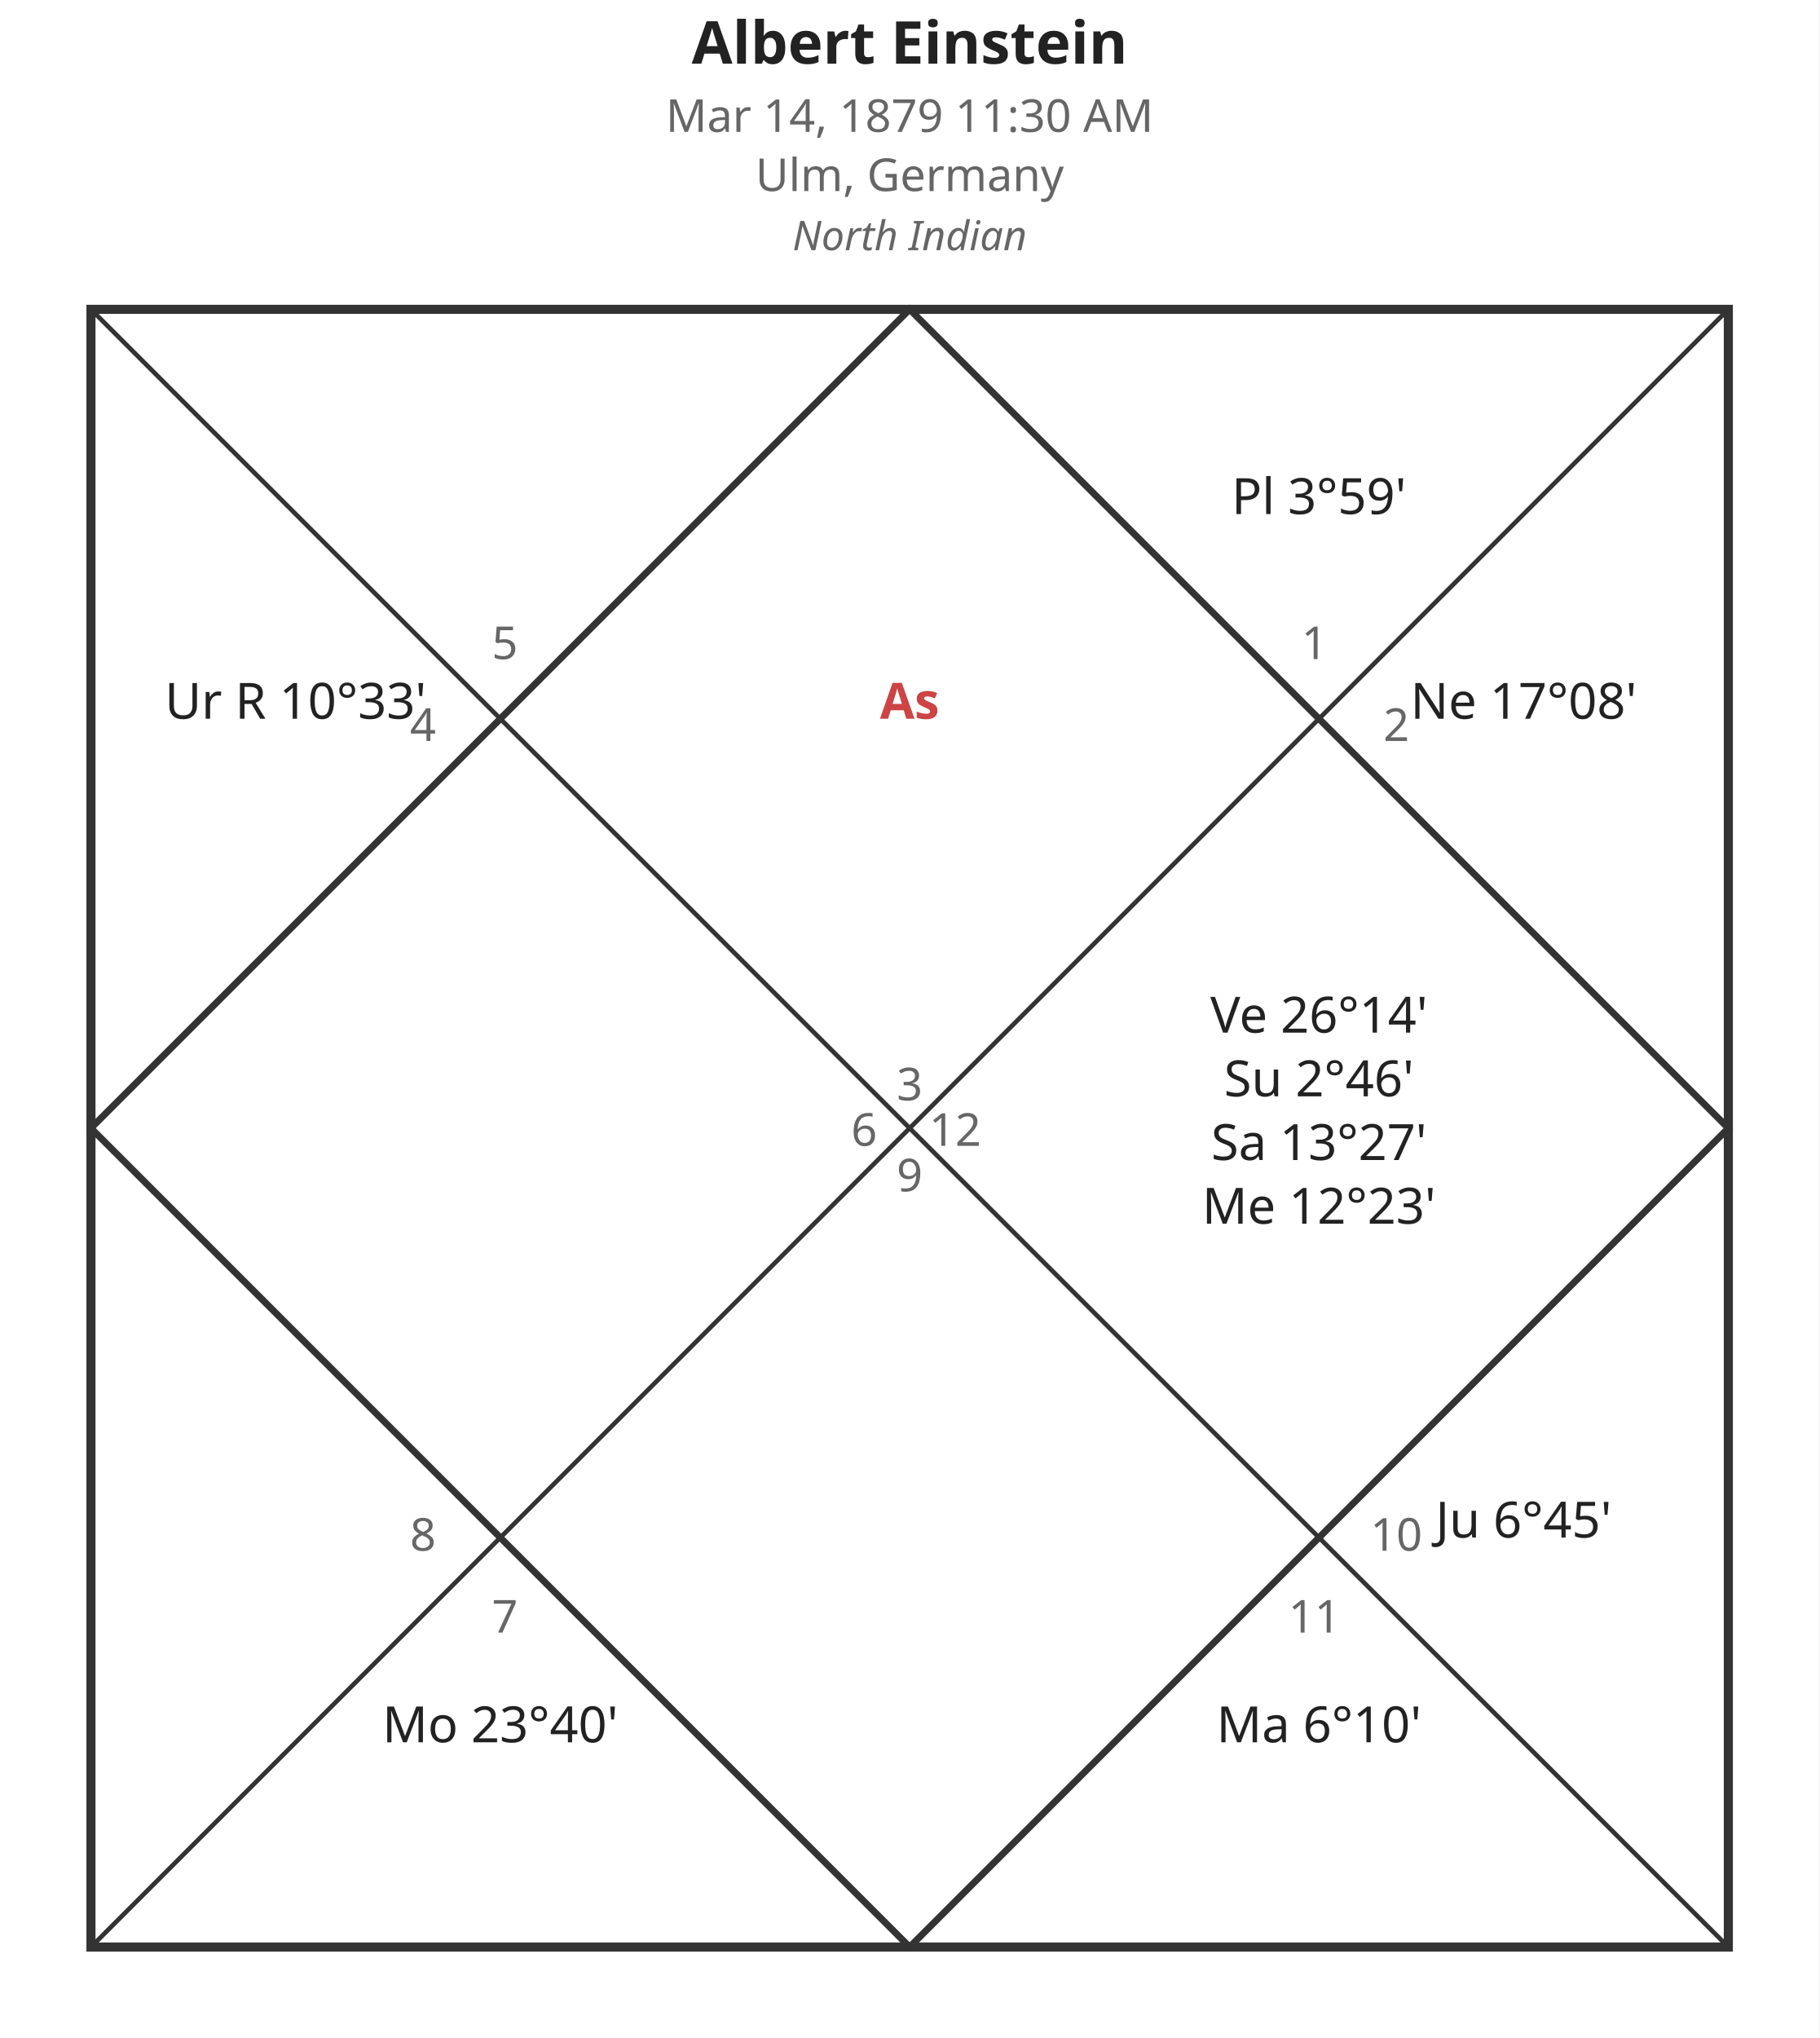
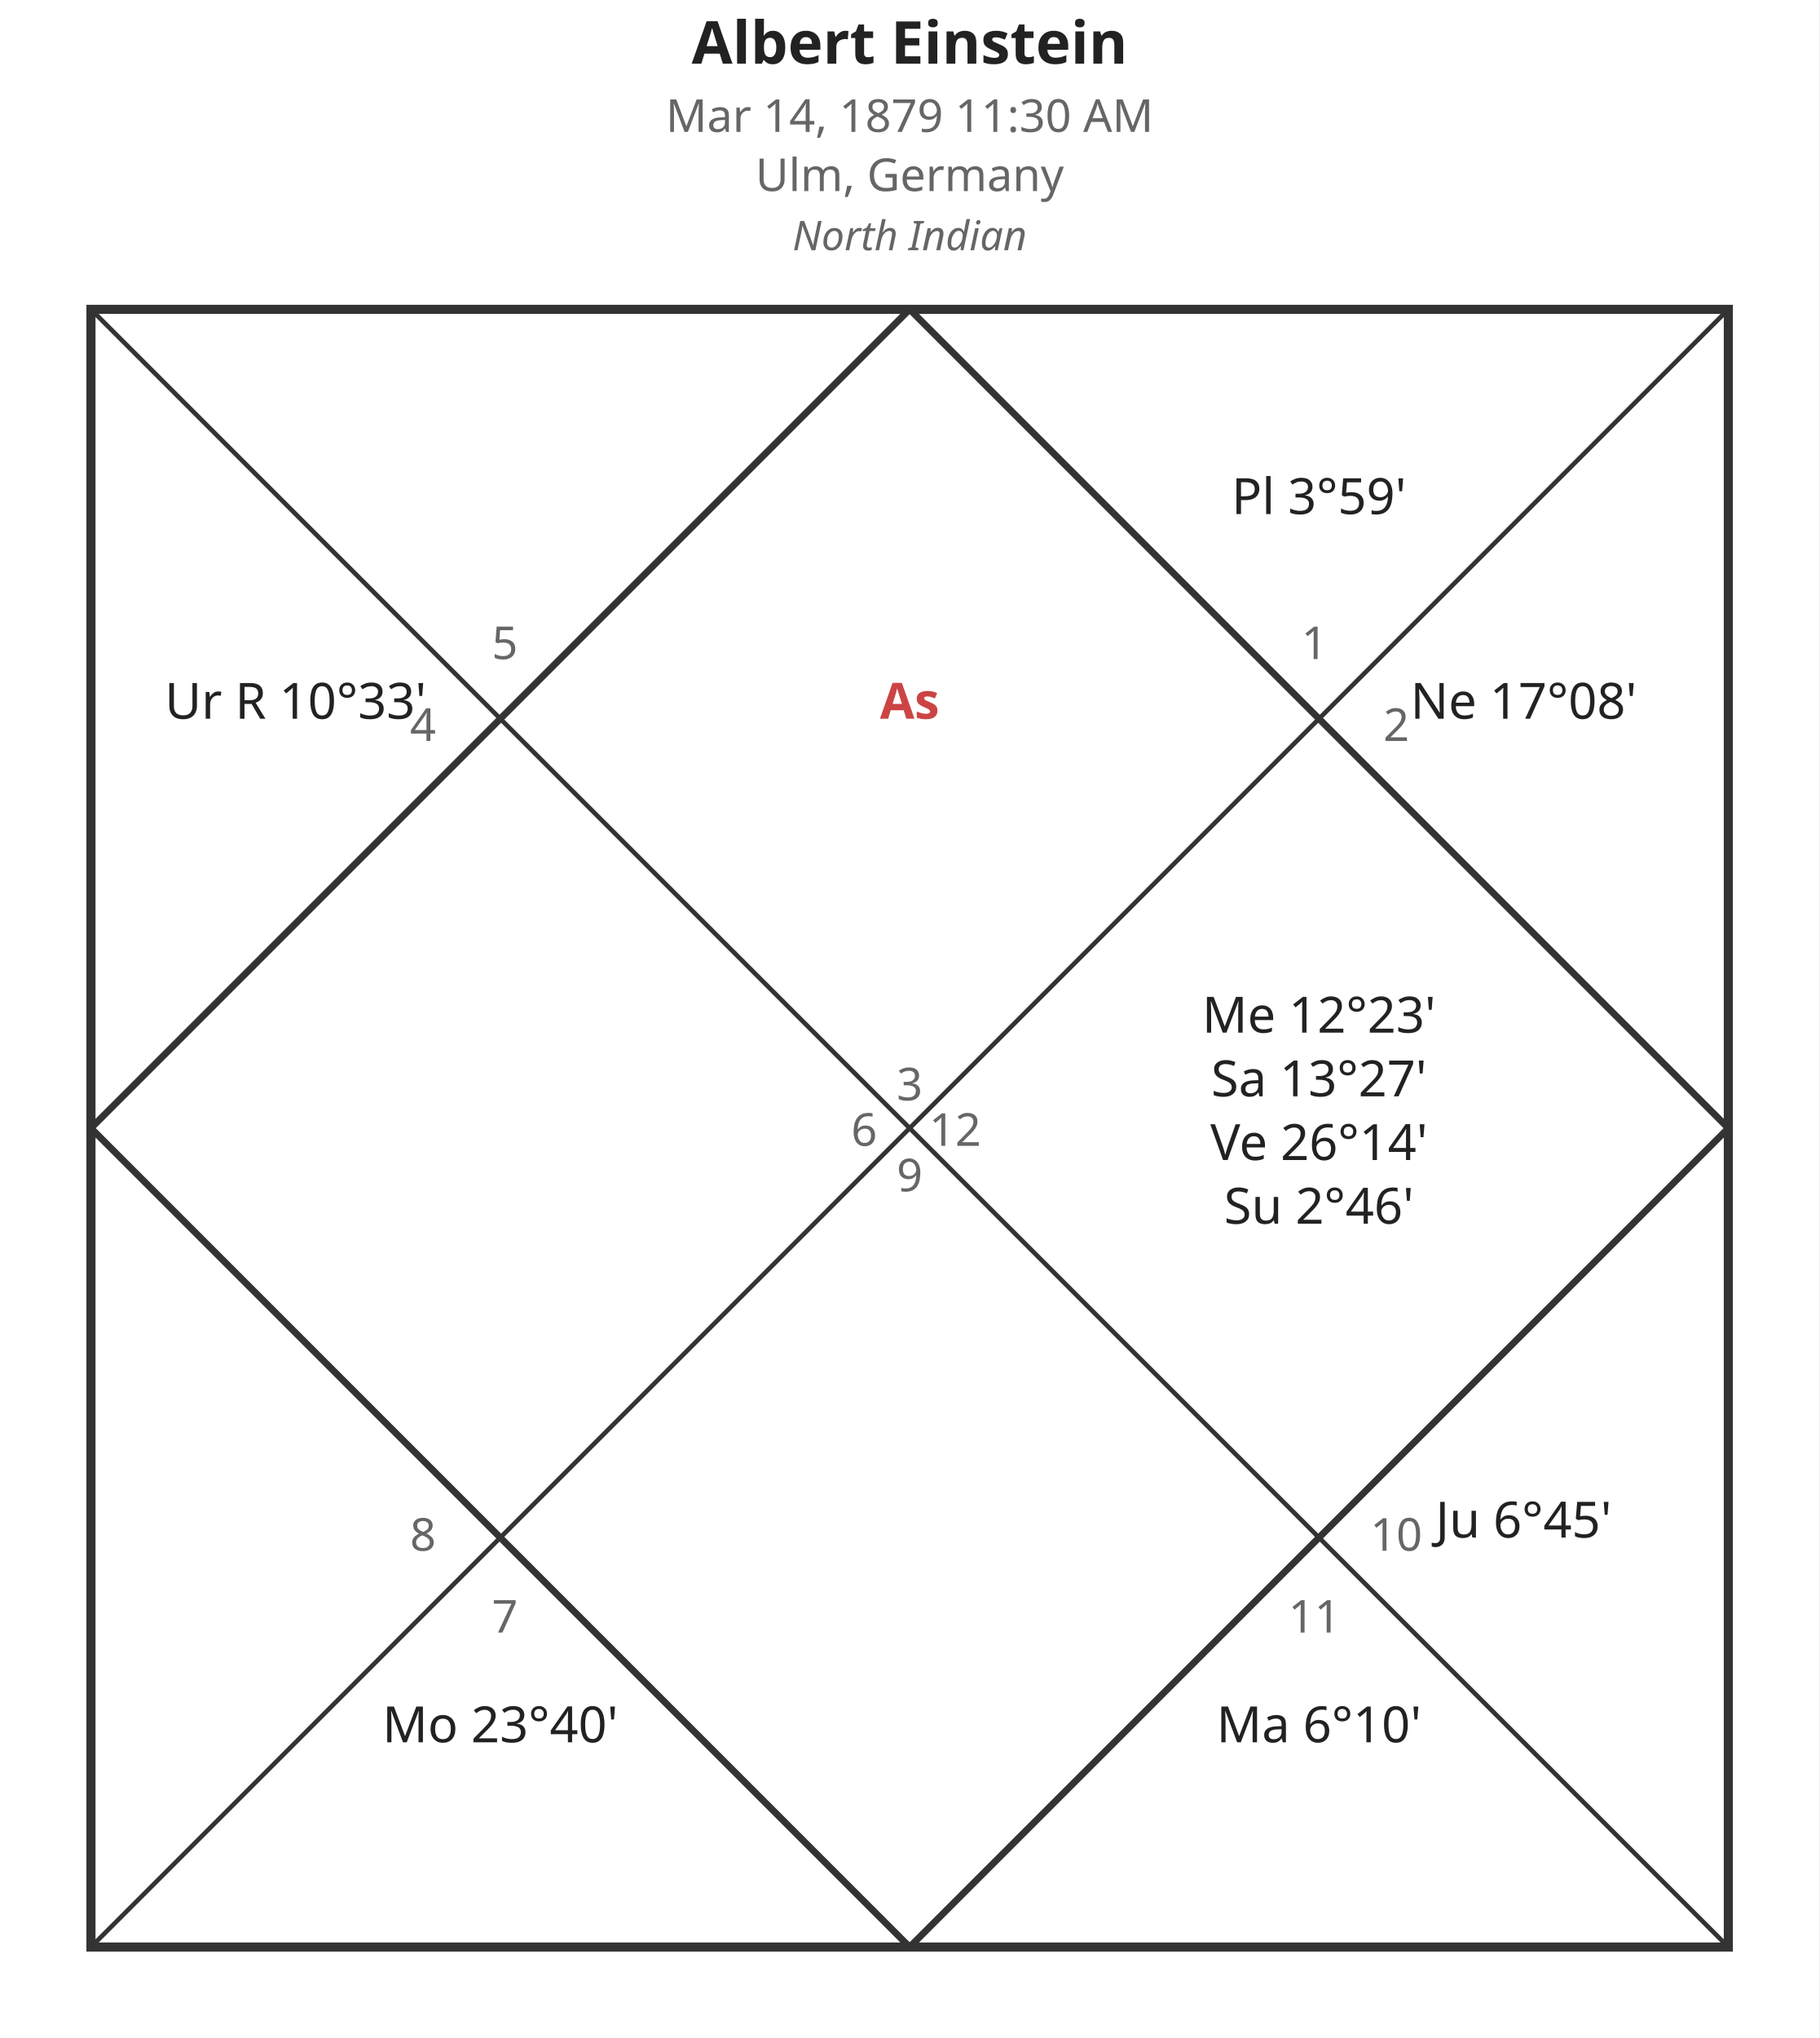
<svg xmlns="http://www.w3.org/2000/svg" baseProfile="full" height="448" version="1.1" width="400">
  <defs />
  <rect fill="#ffffff" height="448" width="400" x="0" y="0" />
  <rect fill="none" height="360.0" stroke="#333333" stroke-width="2" width="360.0" x="20.0" y="68.0" />
  <polygon fill="none" points="200.0,68.0 380.0,248.0 200.0,428.0 20.0,248.0" stroke="#333333" stroke-width="1.5" />
  <line stroke="#333333" stroke-width="1" x1="20.0" x2="380.0" y1="68.0" y2="428.0" />
  <line stroke="#333333" stroke-width="1" x1="380.0" x2="20.0" y1="68.0" y2="428.0" />
  <polygon fill="#fff3e0" opacity="0.4" points="20.0,68.0 200.0,68.0 380.0,68.0" stroke="none" />
  <text dominant-baseline="central" fill="#666666" font-family="sans-serif" font-size="10" text-anchor="middle" x="200.0" y="238.0">3</text>
  <text dominant-baseline="central" fill="#666666" font-family="sans-serif" font-size="10" text-anchor="middle" x="190.0" y="248.0">6</text>
  <text dominant-baseline="central" fill="#666666" font-family="sans-serif" font-size="10" text-anchor="middle" x="200.0" y="258.0">9</text>
  <text dominant-baseline="central" fill="#666666" font-family="sans-serif" font-size="10" text-anchor="middle" x="210.0" y="248.0">12</text>
  <text dominant-baseline="central" fill="#666666" font-family="sans-serif" font-size="10" text-anchor="middle" x="93.0" y="159.0">4</text>
  <text dominant-baseline="central" fill="#666666" font-family="sans-serif" font-size="10" text-anchor="middle" x="111.0" y="141.0">5</text>
  <text dominant-baseline="central" fill="#666666" font-family="sans-serif" font-size="10" text-anchor="middle" x="111.0" y="355.0">7</text>
  <text dominant-baseline="central" fill="#666666" font-family="sans-serif" font-size="10" text-anchor="middle" x="93.0" y="337.0">8</text>
  <text dominant-baseline="central" fill="#666666" font-family="sans-serif" font-size="10" text-anchor="middle" x="307.0" y="337.0">10</text>
  <text dominant-baseline="central" fill="#666666" font-family="sans-serif" font-size="10" text-anchor="middle" x="289.0" y="355.0">11</text>
  <text dominant-baseline="central" fill="#666666" font-family="sans-serif" font-size="10" text-anchor="middle" x="289.0" y="141.0">1</text>
  <text dominant-baseline="central" fill="#666666" font-family="sans-serif" font-size="10" text-anchor="middle" x="307.0" y="159.0">2</text>
  <text fill="#cc4444" font-family="sans-serif" font-size="11" font-weight="bold" text-anchor="middle" x="200.0" y="158.0">As</text>
  <text fill="#222222" font-family="sans-serif" font-size="11" text-anchor="middle" x="65.0" y="158.0">Ur R 10°33'</text>
  <text fill="#222222" font-family="sans-serif" font-size="11" text-anchor="middle" x="110.0" y="383.0">Mo 23°40'</text>
  <text fill="#222222" font-family="sans-serif" font-size="11" text-anchor="middle" x="290.0" y="383.0">Ma 6°10'</text>
  <text fill="#222222" font-family="sans-serif" font-size="11" text-anchor="middle" x="335.0" y="338.0">Ju 6°45'</text>
-   <text fill="#222222" font-family="sans-serif" font-size="11" text-anchor="middle" x="290.0" y="227.0">Ve 26°14'</text>
-   <text fill="#222222" font-family="sans-serif" font-size="11" text-anchor="middle" x="290.0" y="241.0">Su 2°46'</text>
-   <text fill="#222222" font-family="sans-serif" font-size="11" text-anchor="middle" x="290.0" y="255.0">Sa 13°27'</text>
-   <text fill="#222222" font-family="sans-serif" font-size="11" text-anchor="middle" x="290.0" y="269.0">Me 12°23'</text>
+   <text fill="#222222" font-family="sans-serif" font-size="11" text-anchor="middle" x="290.0" y="227.0">Me 12°23'</text>
+   <text fill="#222222" font-family="sans-serif" font-size="11" text-anchor="middle" x="290.0" y="241.0">Sa 13°27'</text>
+   <text fill="#222222" font-family="sans-serif" font-size="11" text-anchor="middle" x="290.0" y="255.0">Ve 26°14'</text>
+   <text fill="#222222" font-family="sans-serif" font-size="11" text-anchor="middle" x="290.0" y="269.0">Su 2°46'</text>
  <text fill="#222222" font-family="sans-serif" font-size="11" text-anchor="middle" x="335.0" y="158.0">Ne 17°08'</text>
  <text fill="#222222" font-family="sans-serif" font-size="11" text-anchor="middle" x="290.0" y="113.0">Pl 3°59'</text>
  <text fill="#222222" font-family="sans-serif" font-size="13" font-weight="bold" text-anchor="middle" x="200.0" y="14">Albert Einstein</text>
  <text fill="#666666" font-family="sans-serif" font-size="10" text-anchor="middle" x="200.0" y="29">Mar 14, 1879  11:30 AM</text>
  <text fill="#666666" font-family="sans-serif" font-size="10" text-anchor="middle" x="200.0" y="42">Ulm, Germany</text>
  <text fill="#666666" font-family="sans-serif" font-size="9" font-style="italic" text-anchor="middle" x="200.0" y="55">North Indian</text>
</svg>
